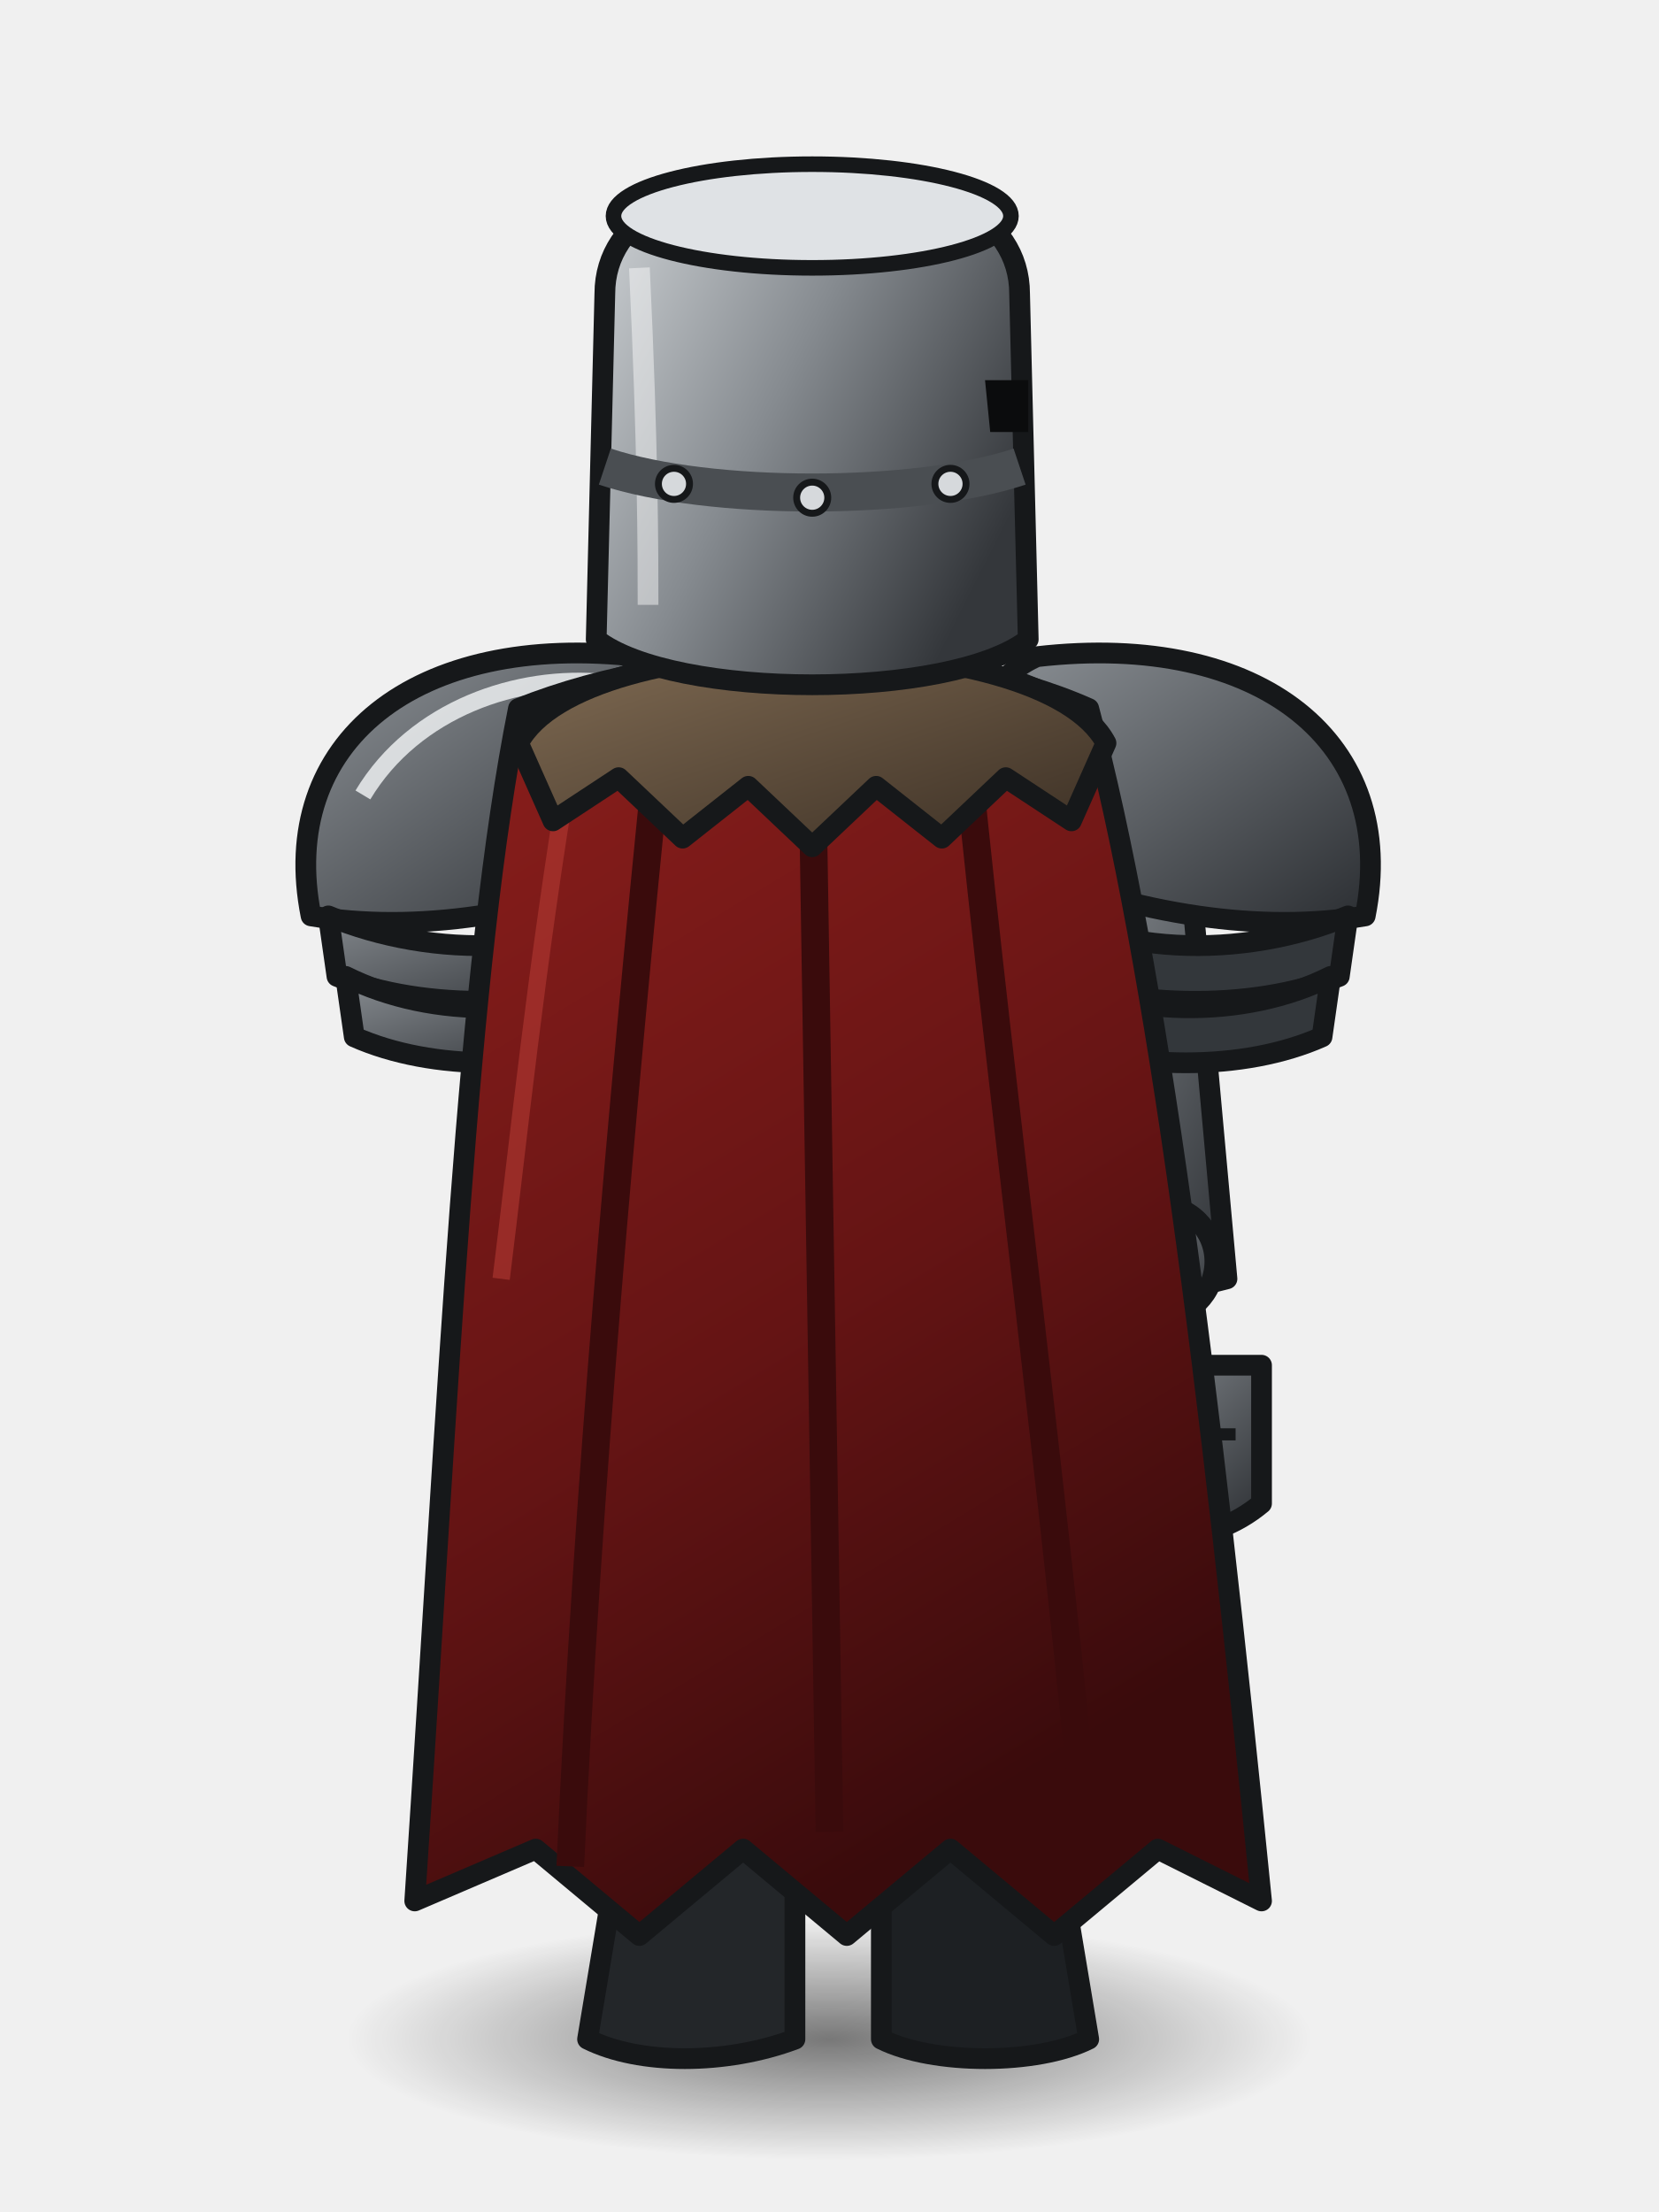
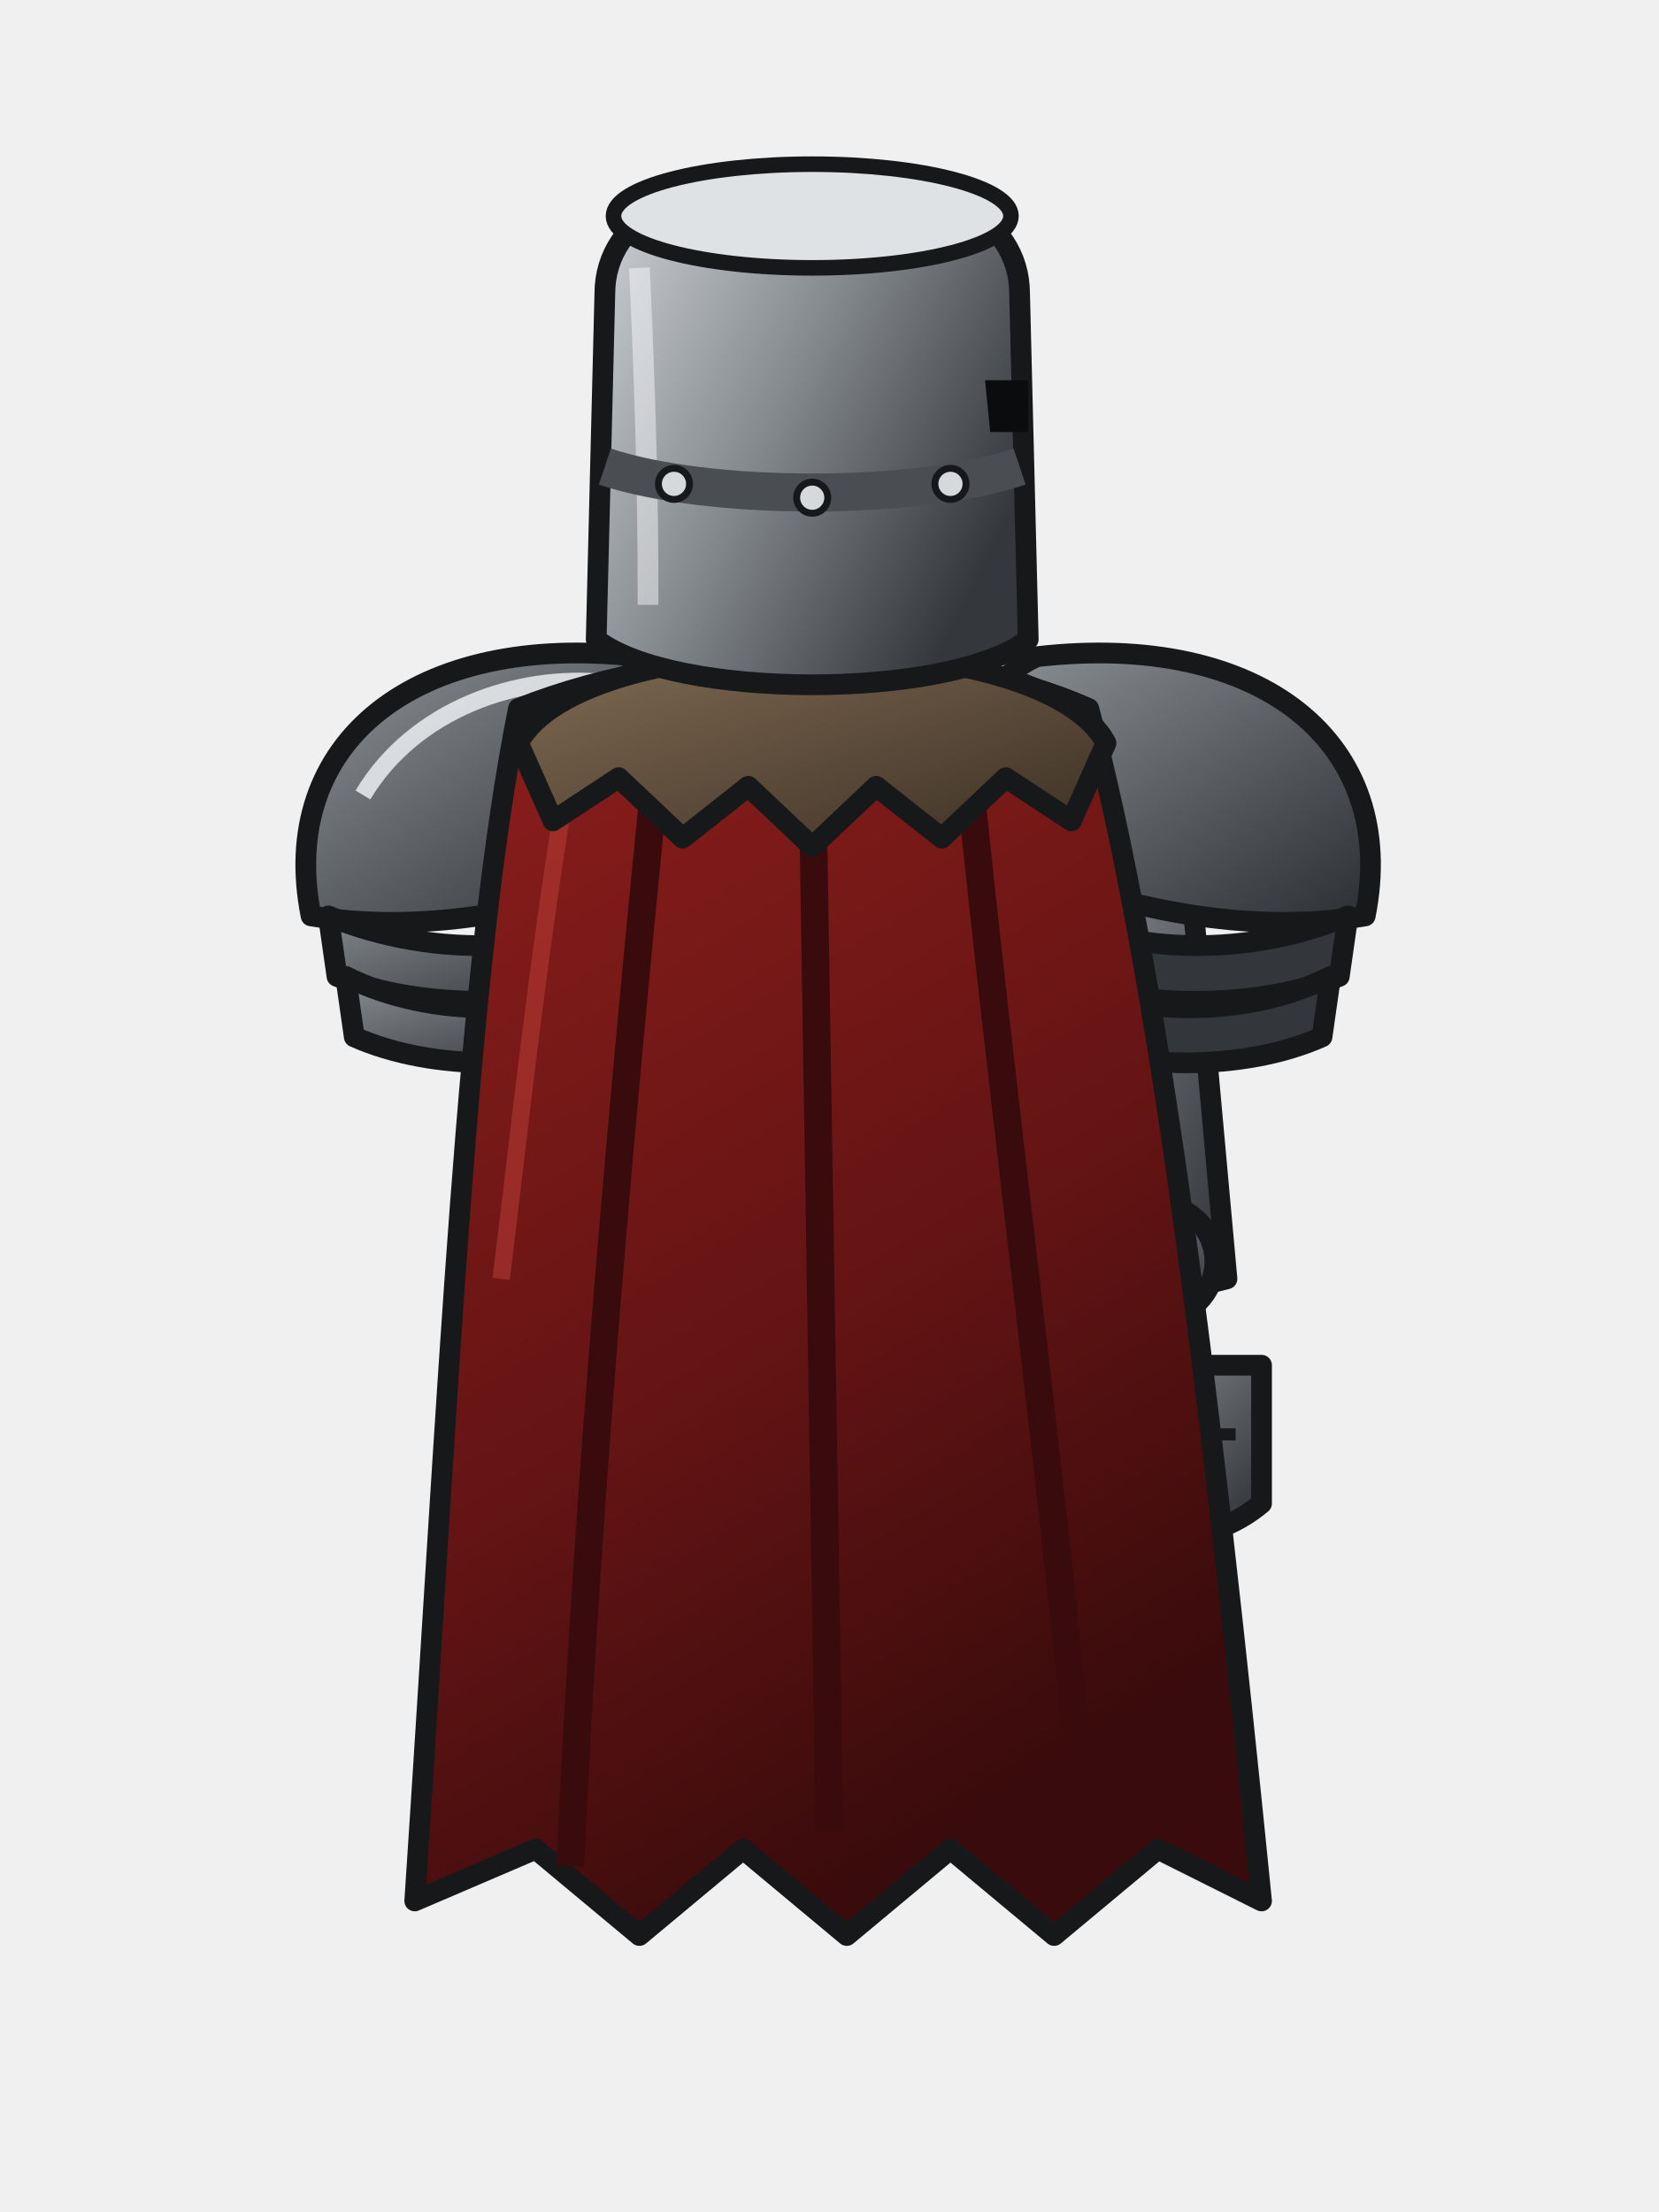
<svg xmlns="http://www.w3.org/2000/svg" viewBox="0 0 96 128" width="96" height="128">
  <defs>
-     <radialGradient id="shadow" cx="50%" cy="50%" r="50%">
-       <stop offset="0" stop-color="#000" stop-opacity="0.5" />
-       <stop offset="1" stop-color="#000" stop-opacity="0" />
-     </radialGradient>
    <linearGradient id="steel" x1="0" y1="0" x2="1" y2="1">
      <stop offset="0" stop-color="#c3c7cb" />
      <stop offset="0.45" stop-color="#7f8489" />
      <stop offset="1" stop-color="#3a3e42" />
    </linearGradient>
    <linearGradient id="steelD" x1="0" y1="0" x2="1" y2="1">
      <stop offset="0" stop-color="#8d9297" />
      <stop offset="1" stop-color="#2b2e32" />
    </linearGradient>
    <linearGradient id="helmG" x1="0" y1="0" x2="1" y2="0.6">
      <stop offset="0" stop-color="#d2d6d9" />
      <stop offset="0.5" stop-color="#868b90" />
      <stop offset="1" stop-color="#34373b" />
    </linearGradient>
    <linearGradient id="capeG" x1="0" y1="0" x2="0.4" y2="1">
      <stop offset="0" stop-color="#8e1f1c" />
      <stop offset="0.6" stop-color="#651414" />
      <stop offset="1" stop-color="#3a0b0c" />
    </linearGradient>
    <linearGradient id="furG" x1="0" y1="0" x2="1" y2="1">
      <stop offset="0" stop-color="#806b53" />
      <stop offset="1" stop-color="#3b2f24" />
    </linearGradient>
    <linearGradient id="leatherG" x1="0" y1="0" x2="1" y2="1">
      <stop offset="0" stop-color="#6b4a2e" />
      <stop offset="1" stop-color="#33220f" />
    </linearGradient>
+     <linearGradient id="quiltG" x1="0" y1="0" x2="1" y2="1">
+       <stop offset="0" stop-color="#7d6a4f" />
+       <stop offset="1" stop-color="#3a2d1e" />
+     </linearGradient>
+     <linearGradient id="hoodG" x1="0" y1="0" x2="1" y2="1">
+       <stop offset="0" stop-color="#4e4438" />
+       <stop offset="0.6" stop-color="#2c251d" />
+       <stop offset="1" stop-color="#16120d" />
+     </linearGradient>
+     <linearGradient id="scarfG" x1="0" y1="0" x2="1" y2="1">
+       <stop offset="0" stop-color="#3f8a8a" />
+       <stop offset="0.6" stop-color="#245a5e" />
+       <stop offset="1" stop-color="#123236" />
+     </linearGradient>
+     <linearGradient id="trouserG" x1="0" y1="0" x2="1" y2="0">
+       <stop offset="0" stop-color="#4a3f34" />
+       <stop offset="1" stop-color="#231c15" />
+     </linearGradient>
+     <linearGradient id="robeG" x1="0" y1="0" x2="1" y2="1">
+       <stop offset="0" stop-color="#4f3e80" />
+       <stop offset="0.55" stop-color="#2e2350" />
+       <stop offset="1" stop-color="#150f28" />
+     </linearGradient>
+     <linearGradient id="robeD" x1="0" y1="0" x2="1" y2="1">
+       <stop offset="0" stop-color="#352a5c" />
+       <stop offset="1" stop-color="#110c22" />
+     </linearGradient>
+     <linearGradient id="hatG" x1="0" y1="0" x2="1" y2="1">
+       <stop offset="0" stop-color="#5a4d42" />
+       <stop offset="0.6" stop-color="#2e251e" />
+       <stop offset="1" stop-color="#15110d" />
+     </linearGradient>
+     <linearGradient id="skinG" x1="0" y1="0" x2="1" y2="1">
+       <stop offset="0" stop-color="#e2cfb0" />
+       <stop offset="1" stop-color="#9c8466" />
+     </linearGradient>
    <pattern id="mail" width="3" height="3" patternUnits="userSpaceOnUse">
      <rect width="3" height="3" fill="#3d4145" />
      <circle cx="1.5" cy="1.5" r="0.9" fill="#80858a" />
    </pattern>
  </defs>
-   <ellipse cx="48" cy="118" rx="28" ry="7" fill="url(#shadow)" />
  <g stroke="#16181a" stroke-width="1.2" stroke-linejoin="round">
-     <path d="M35 66 L45 66 L45 74 C42 76.5 38 76.5 35 74 Z" fill="#33373b" />
-     <path d="M36.5 70 L43.5 70" stroke="#16181a" stroke-width="0.7" />
-     <path d="M36 106 L46 106 L46 118 C42 119.5 37 119.5 34 118 Z" fill="#232629" />
-     <path d="M51 106 L61 106 L63 118 C60 119.5 54 119.5 51 118 Z" fill="#1d2023" />
    <path d="M60 52 L69 52 L71 74 L63 76 Z" fill="url(#steelD)" />
    <circle cx="67" cy="73" r="3.3" fill="url(#steelD)" />
    <path d="M63 79 L73 79 L73 87 C70 89.5 66 89.5 63 87 Z" fill="url(#steelD)" />
-     <path d="M64.5 83 L71.5 83" stroke="#16181a" stroke-width="0.7" />
+     <path d="M64.5 83 L71.5 83" stroke="#16181a" stroke-width="0.7" stroke-opacity="1" fill="none" />
    <path d="M18 53 C16 43 24 36.5 37 38 C41.5 40 41.5 46 38.5 50 C31 53 24 54 18 53 Z" fill="url(#steelD)" />
    <path d="M19 53 C25 55.5 33 55.5 38.5 51.5 L38 56 C32 58.5 24.5 58.5 19.5 56.5 Z" fill="url(#steelD)" />
    <path d="M20 56.5 C25 59 32 59 37.5 56 L37 60 C31.5 62 25 62 20.5 60 Z" fill="url(#steelD)" />
-     <path d="M21 46 C24 41 30 39 35 39.5" stroke="#f4f6f7" stroke-opacity="0.8" stroke-width="1" fill="none" />
+     <path d="M21 46 C24 41 30 39 35 39.5" stroke="#f4f6f7" stroke-width="1" stroke-opacity="0.8" fill="none" />
    <path d="M79 53 C81 43 73 36.5 60 38 C55.5 40 55.5 46 58.5 50 C66 53 73 54 79 53 Z" fill="url(#steelD)" />
    <path d="M78 53 C72 55.5 64 55.5 58.5 51.5 L59 56 C65 58.5 72.5 58.5 77.5 56.5 Z" fill="#33373b" />
    <path d="M77 56.5 C72 59 65 59 59.5 56 L60 60 C65.5 62 72 62 76.5 60 Z" fill="#33373b" />
    <path d="M30 41 C40 37 54 37 63 41 C67 56 70 80 73 110 L67 107 L61 112 L55 107 L49 112 L43 107 L37 112 L31 107 L24 110 C26 80 27 56 30 41 Z" fill="url(#capeG)" />
-     <path d="M38 44 C36 64 34 86 33 108 M47 44 L48 106 M56 44 C58 64 61 86 63 108" stroke="#3a0b0c" stroke-width="1.6" fill="none" />
-     <path d="M33 44 C31 56 30 66 29 74" stroke="#b33a32" stroke-opacity="0.6" stroke-width="1" fill="none" />
-     <path d="M30 43 C33.7 36 60.3 36 64 43 L62.0 47.5 L58.2 45 L54.5 48.5 L50.7 45.5 L47.0 49 L43.3 45.5 L39.5 48.5 L35.8 45 L32.0 47.5 Z" fill="url(#furG)" />
+     <path d="M38 44 C36 64 34 86 33 108 M47 44 L48 106 M56 44 C58 64 61 86 63 108" stroke="#3a0b0c" stroke-width="1.6" stroke-opacity="1" fill="none" />
+     <path d="M33 44 C31 56 30 66 29 74" stroke="#b33a32" stroke-width="1" stroke-opacity="0.6" fill="none" />
+     <path d="M30 43 C33.7 36 60.3 36 64 43 L62 47.5 L58.2 45 L54.5 48.5 L50.7 45.5 L47 49 L43.3 45.5 L39.5 48.5 L35.8 45 L32 47.5 Z" fill="url(#furG)" />
    <path d="M35 17 C35 12.5 40 10 47 10 C54 10 59 12.5 59 17 L59.5 37 C55 40.5 39 40.5 34.5 37 Z" fill="url(#helmG)" />
    <ellipse cx="47" cy="12.5" rx="11.5" ry="3" fill="#dfe2e5" stroke-width="0.9" />
-     <path d="M37 15.5 C37.5 26 37.5 32 37.5 35" stroke="#ffffff" stroke-opacity="0.45" stroke-width="1.2" fill="none" />
-     <path d="M35 27 C41 29 53 29 59 27" stroke="#4a4e52" stroke-width="2.2" fill="none" />
+     <path d="M37 15.5 C37.5 26 37.5 32 37.5 35" stroke="#fff" stroke-width="1.2" stroke-opacity="0.45" fill="none" />
+     <path d="M35 27 C41 29 53 29 59 27" stroke="#4a4e52" stroke-width="2.2" stroke-opacity="1" fill="none" />
    <circle cx="39" cy="28" r="0.9" fill="#d6d9dc" stroke-width="0.4" />
    <circle cx="47" cy="28.8" r="0.9" fill="#d6d9dc" stroke-width="0.4" />
    <circle cx="55" cy="28" r="0.9" fill="#d6d9dc" stroke-width="0.4" />
    <path d="M57 22 L59.5 22 L59.5 25 L57.3 25 Z" fill="#0b0c0d" stroke="none" />
  </g>
</svg>
